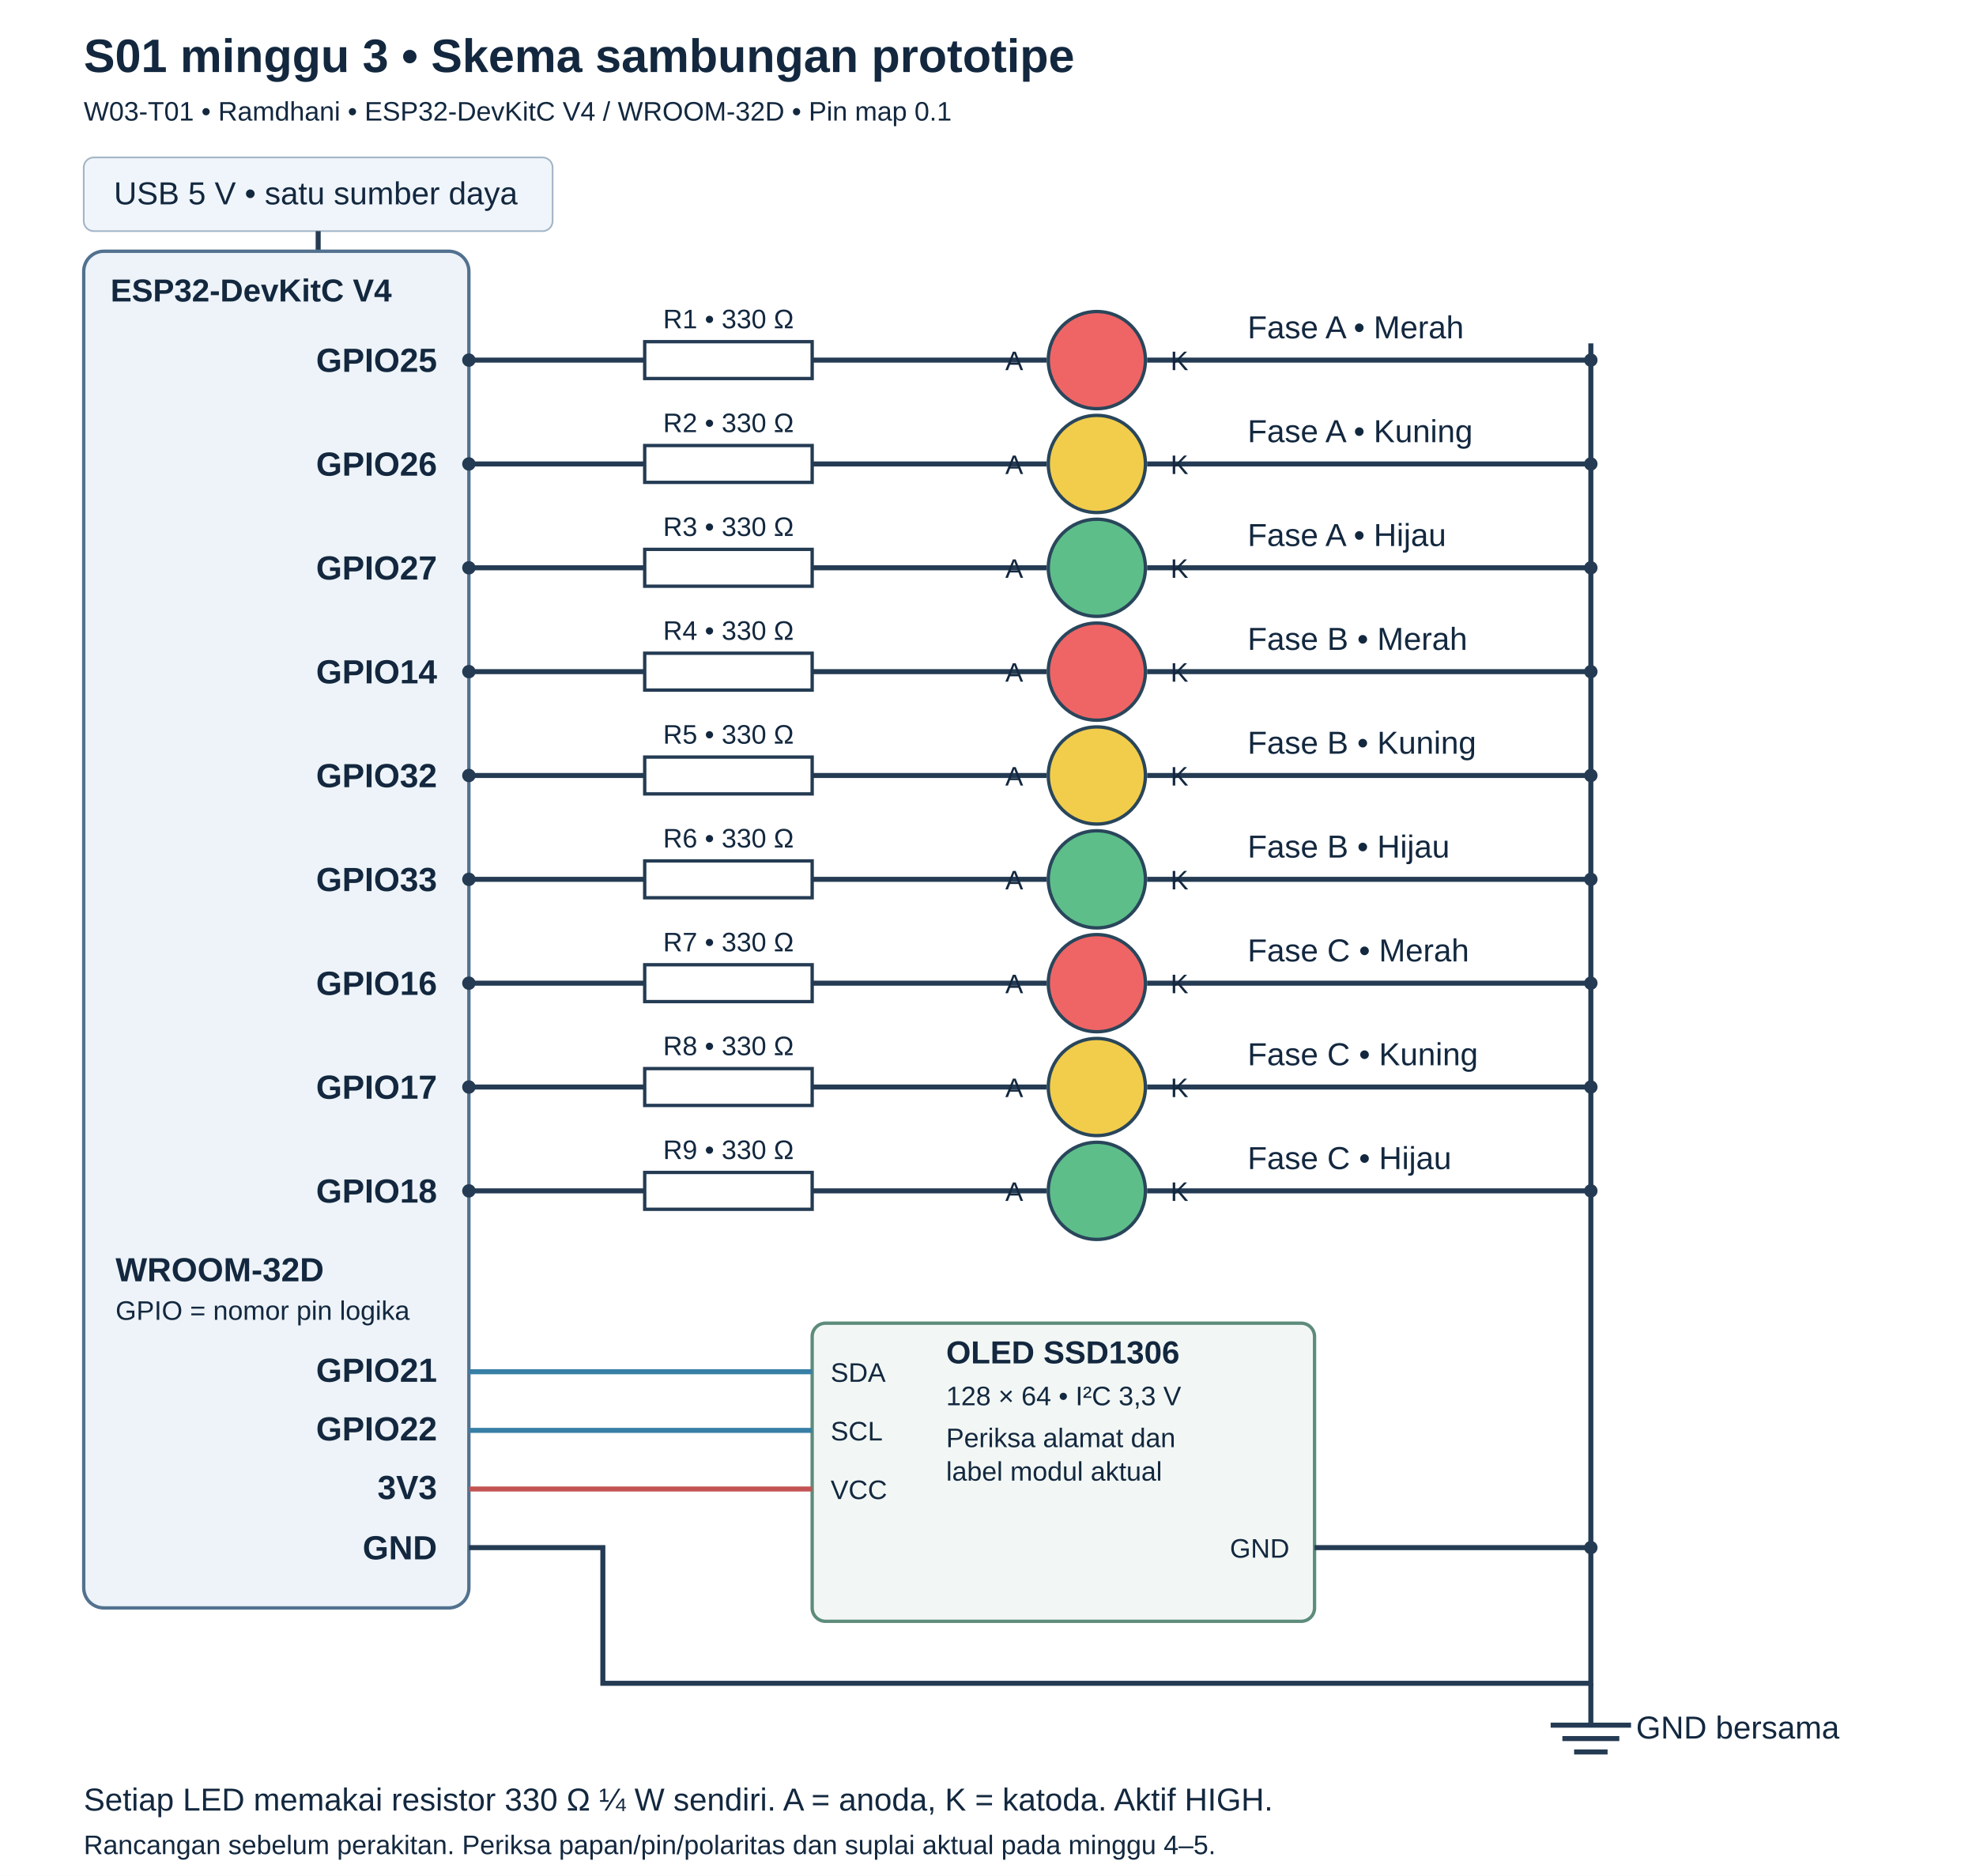
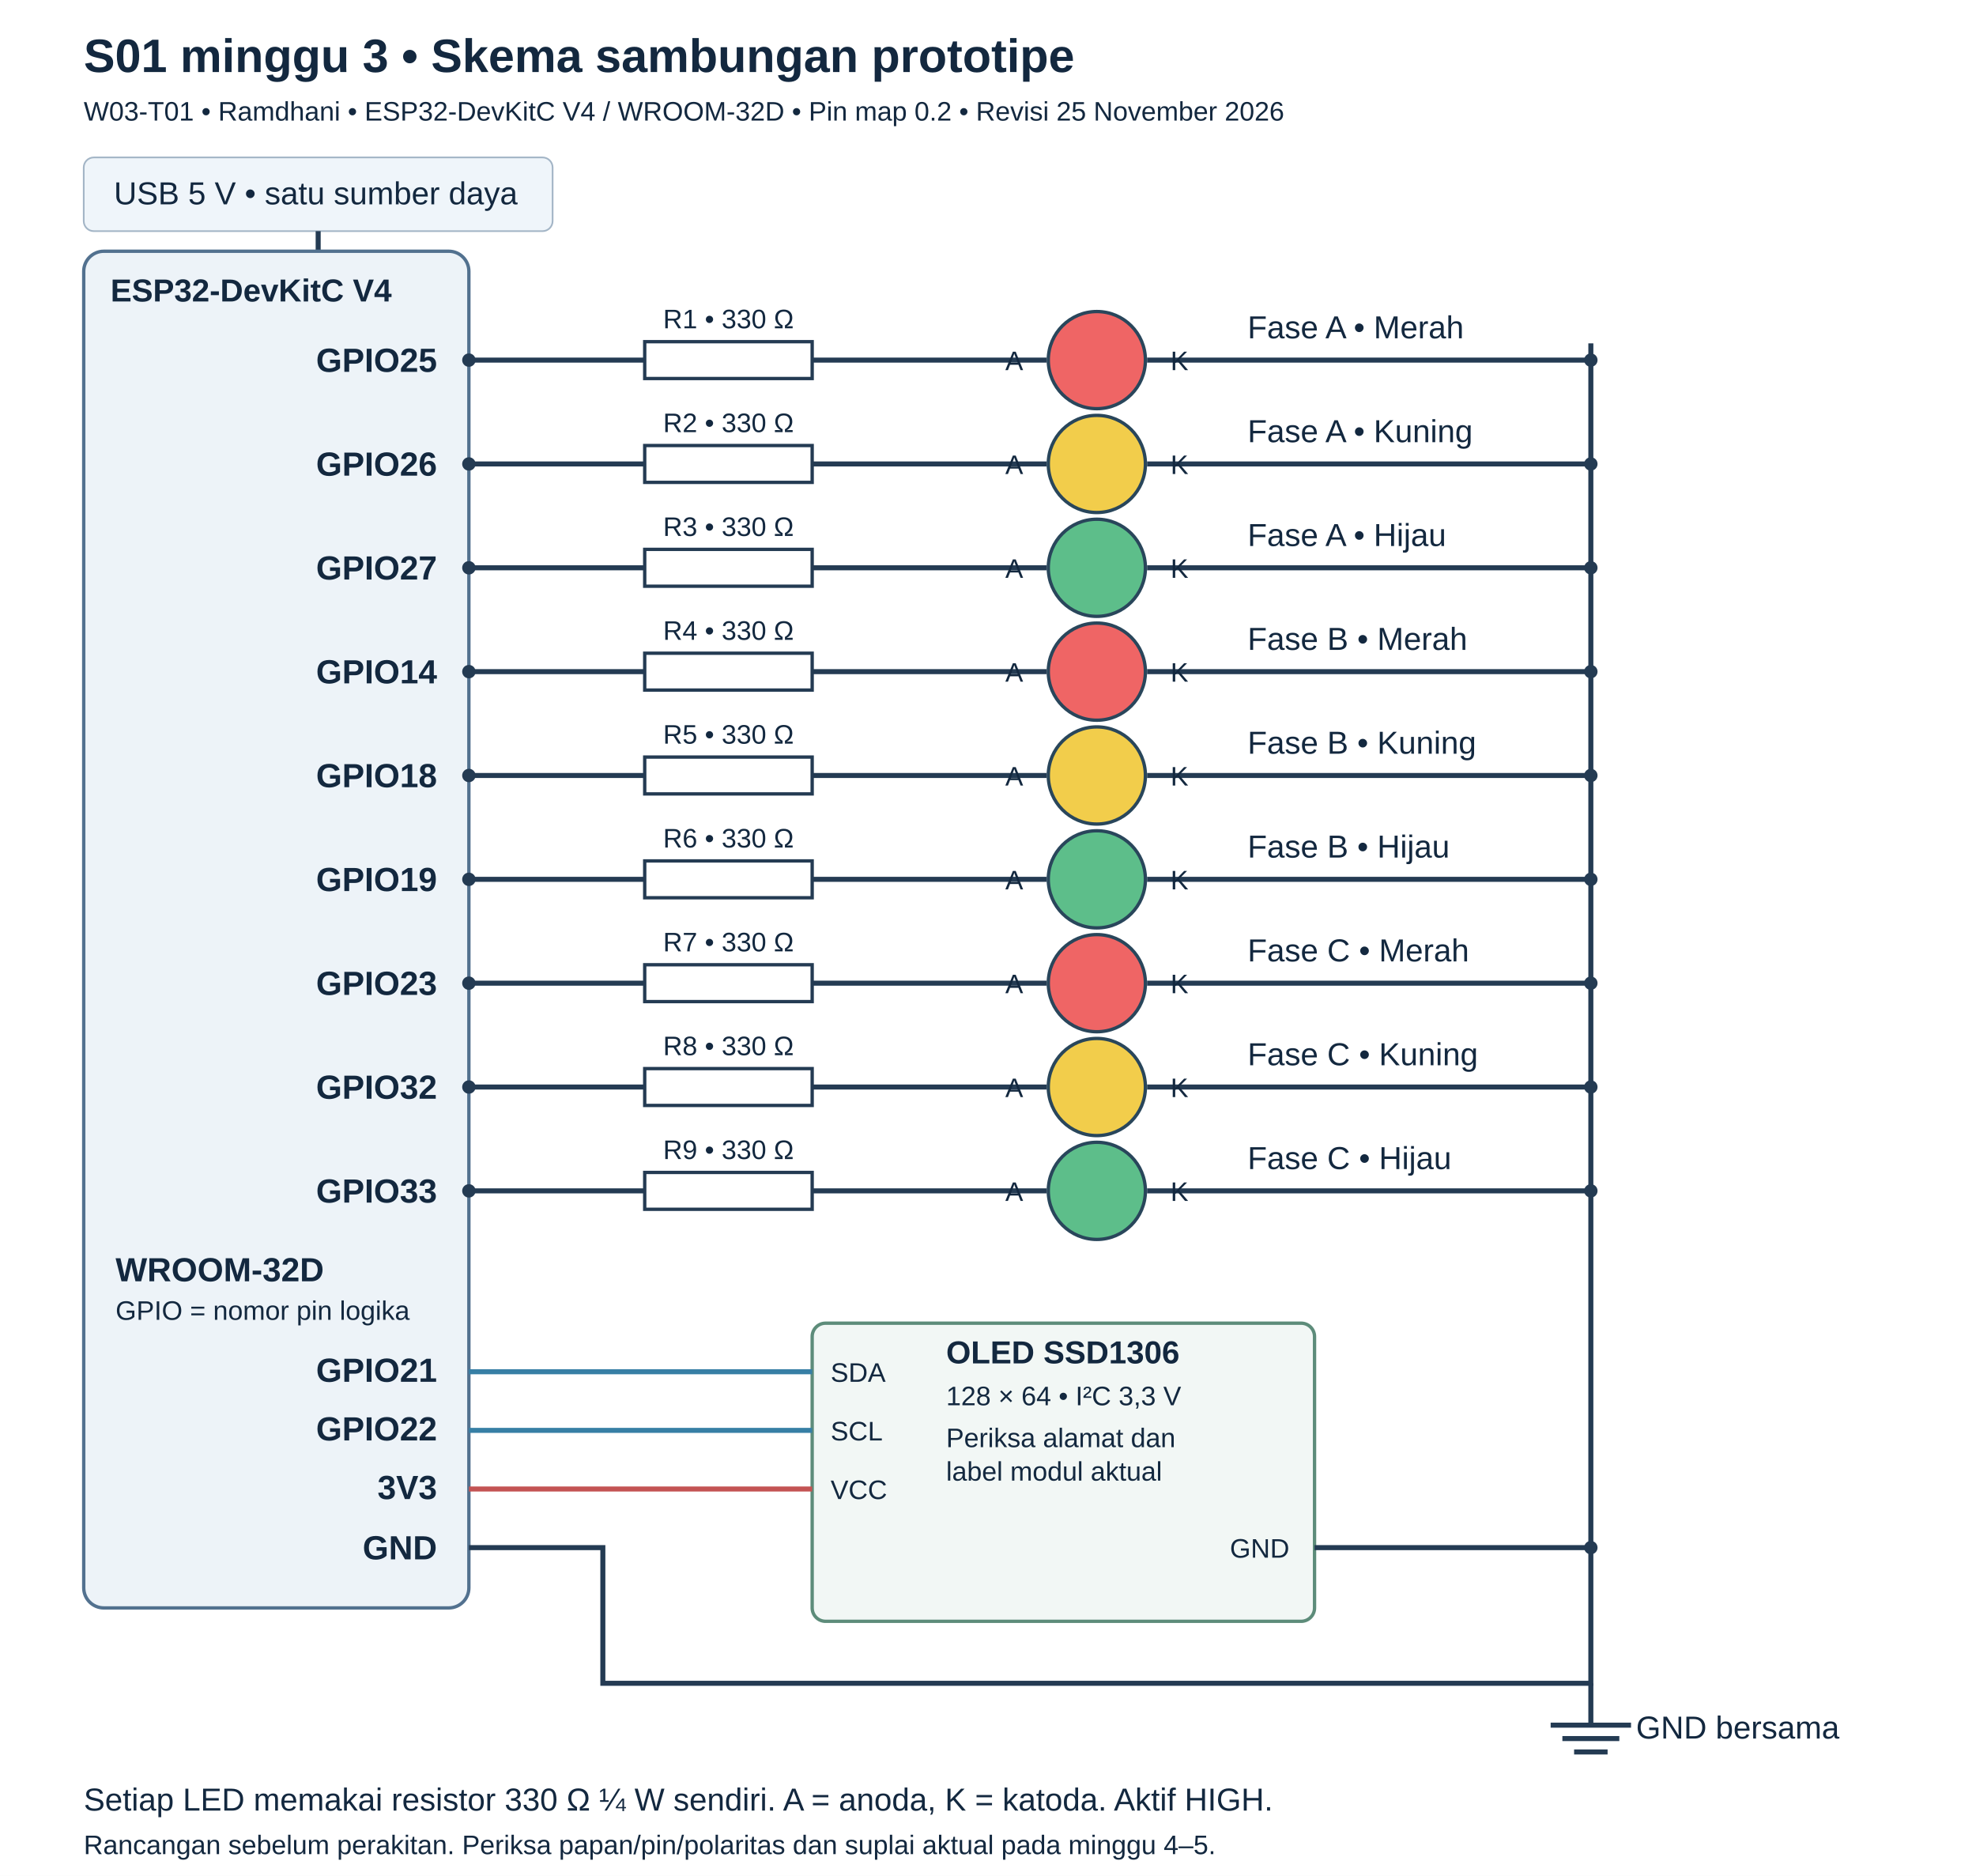
<svg xmlns="http://www.w3.org/2000/svg" width="1180" height="1120" viewBox="0 0 1180 1120">
  <rect width="1180" height="1120" fill="#fff" />
  <style>text{font-family:Arial,DejaVu Sans,sans-serif;fill:#13283f}.wire{fill:none;stroke:#243b53;stroke-width:3}.small{font-size:16px}.label{font-size:19px}.pin{font-size:20px;font-weight:bold}</style>
  <text x="50" y="43" font-size="28" font-weight="bold">S01 minggu 3 • Skema sambungan prototipe</text>
-   <text x="50" y="72" class="small">W03-T01 • Ramdhani • ESP32-DevKitC V4 / WROOM-32D • Pin map 0.1</text>
+   <text x="50" y="72" class="small">W03-T01 • Ramdhani • ESP32-DevKitC V4 / WROOM-32D • Pin map 0.2 • Revisi 25 November 2026</text>
  <rect x="50" y="94" width="280" height="44" rx="6" fill="#eff5fa" stroke="#a3b5c6" />
  <text x="68" y="122" class="label">USB 5 V • satu sumber daya</text>
  <path class="wire" d="M190 138 V150" />
  <rect x="50" y="150" width="230" height="810" rx="12" fill="#edf3f8" stroke="#52718f" stroke-width="2" />
  <text x="66" y="180" class="label" font-weight="bold">ESP32-DevKitC V4</text>
  <text x="69" y="765" font-size="20" font-weight="bold">WROOM-32D</text>
  <text x="69" y="788" class="small">GPIO = nomor pin logika</text>
  <path class="wire" d="M950 205 V1005 H360 V924 H280" />
  <path class="wire" d="M950 1005 V1030" />
  <path class="wire" d="M926 1030 H974 M933 1038 H967 M940 1046 H960" />
  <text x="977" y="1038" class="label">GND bersama</text>
  <text x="261" y="222" class="pin" text-anchor="end">GPIO25</text>
  <circle cx="280" cy="215" r="4" fill="#243b53" />
  <path class="wire" d="M280 215 H385 M485 215 H625 M685 215 H950" />
  <rect x="385" y="204" width="100" height="22" fill="#fff" stroke="#243b53" stroke-width="2" />
  <text x="435" y="196" class="small" text-anchor="middle">R1 • 330 Ω</text>
  <circle cx="655" cy="215" r="29" fill="#ef6565" stroke="#29465b" stroke-width="2" />
  <text x="611" y="221" class="small" text-anchor="end">A</text>
  <text x="699" y="221" class="small">K</text>
  <text x="745" y="202" class="label">Fase A • Merah</text>
  <circle cx="950" cy="215" r="4" fill="#243b53" />
  <text x="261" y="284" class="pin" text-anchor="end">GPIO26</text>
  <circle cx="280" cy="277" r="4" fill="#243b53" />
  <path class="wire" d="M280 277 H385 M485 277 H625 M685 277 H950" />
  <rect x="385" y="266" width="100" height="22" fill="#fff" stroke="#243b53" stroke-width="2" />
  <text x="435" y="258" class="small" text-anchor="middle">R2 • 330 Ω</text>
  <circle cx="655" cy="277" r="29" fill="#f2cd4b" stroke="#29465b" stroke-width="2" />
  <text x="611" y="283" class="small" text-anchor="end">A</text>
  <text x="699" y="283" class="small">K</text>
  <text x="745" y="264" class="label">Fase A • Kuning</text>
  <circle cx="950" cy="277" r="4" fill="#243b53" />
  <text x="261" y="346" class="pin" text-anchor="end">GPIO27</text>
  <circle cx="280" cy="339" r="4" fill="#243b53" />
  <path class="wire" d="M280 339 H385 M485 339 H625 M685 339 H950" />
  <rect x="385" y="328" width="100" height="22" fill="#fff" stroke="#243b53" stroke-width="2" />
  <text x="435" y="320" class="small" text-anchor="middle">R3 • 330 Ω</text>
  <circle cx="655" cy="339" r="29" fill="#5dbe8a" stroke="#29465b" stroke-width="2" />
  <text x="611" y="345" class="small" text-anchor="end">A</text>
  <text x="699" y="345" class="small">K</text>
  <text x="745" y="326" class="label">Fase A • Hijau</text>
  <circle cx="950" cy="339" r="4" fill="#243b53" />
  <text x="261" y="408" class="pin" text-anchor="end">GPIO14</text>
  <circle cx="280" cy="401" r="4" fill="#243b53" />
  <path class="wire" d="M280 401 H385 M485 401 H625 M685 401 H950" />
  <rect x="385" y="390" width="100" height="22" fill="#fff" stroke="#243b53" stroke-width="2" />
  <text x="435" y="382" class="small" text-anchor="middle">R4 • 330 Ω</text>
  <circle cx="655" cy="401" r="29" fill="#ef6565" stroke="#29465b" stroke-width="2" />
  <text x="611" y="407" class="small" text-anchor="end">A</text>
  <text x="699" y="407" class="small">K</text>
  <text x="745" y="388" class="label">Fase B • Merah</text>
  <circle cx="950" cy="401" r="4" fill="#243b53" />
-   <text x="261" y="470" class="pin" text-anchor="end">GPIO32</text>
+   <text x="261" y="470" class="pin" text-anchor="end">GPIO18</text>
  <circle cx="280" cy="463" r="4" fill="#243b53" />
  <path class="wire" d="M280 463 H385 M485 463 H625 M685 463 H950" />
  <rect x="385" y="452" width="100" height="22" fill="#fff" stroke="#243b53" stroke-width="2" />
  <text x="435" y="444" class="small" text-anchor="middle">R5 • 330 Ω</text>
  <circle cx="655" cy="463" r="29" fill="#f2cd4b" stroke="#29465b" stroke-width="2" />
  <text x="611" y="469" class="small" text-anchor="end">A</text>
  <text x="699" y="469" class="small">K</text>
  <text x="745" y="450" class="label">Fase B • Kuning</text>
  <circle cx="950" cy="463" r="4" fill="#243b53" />
-   <text x="261" y="532" class="pin" text-anchor="end">GPIO33</text>
+   <text x="261" y="532" class="pin" text-anchor="end">GPIO19</text>
  <circle cx="280" cy="525" r="4" fill="#243b53" />
  <path class="wire" d="M280 525 H385 M485 525 H625 M685 525 H950" />
  <rect x="385" y="514" width="100" height="22" fill="#fff" stroke="#243b53" stroke-width="2" />
  <text x="435" y="506" class="small" text-anchor="middle">R6 • 330 Ω</text>
  <circle cx="655" cy="525" r="29" fill="#5dbe8a" stroke="#29465b" stroke-width="2" />
  <text x="611" y="531" class="small" text-anchor="end">A</text>
  <text x="699" y="531" class="small">K</text>
  <text x="745" y="512" class="label">Fase B • Hijau</text>
  <circle cx="950" cy="525" r="4" fill="#243b53" />
-   <text x="261" y="594" class="pin" text-anchor="end">GPIO16</text>
+   <text x="261" y="594" class="pin" text-anchor="end">GPIO23</text>
  <circle cx="280" cy="587" r="4" fill="#243b53" />
  <path class="wire" d="M280 587 H385 M485 587 H625 M685 587 H950" />
  <rect x="385" y="576" width="100" height="22" fill="#fff" stroke="#243b53" stroke-width="2" />
  <text x="435" y="568" class="small" text-anchor="middle">R7 • 330 Ω</text>
  <circle cx="655" cy="587" r="29" fill="#ef6565" stroke="#29465b" stroke-width="2" />
  <text x="611" y="593" class="small" text-anchor="end">A</text>
  <text x="699" y="593" class="small">K</text>
  <text x="745" y="574" class="label">Fase C • Merah</text>
  <circle cx="950" cy="587" r="4" fill="#243b53" />
-   <text x="261" y="656" class="pin" text-anchor="end">GPIO17</text>
+   <text x="261" y="656" class="pin" text-anchor="end">GPIO32</text>
  <circle cx="280" cy="649" r="4" fill="#243b53" />
  <path class="wire" d="M280 649 H385 M485 649 H625 M685 649 H950" />
  <rect x="385" y="638" width="100" height="22" fill="#fff" stroke="#243b53" stroke-width="2" />
  <text x="435" y="630" class="small" text-anchor="middle">R8 • 330 Ω</text>
  <circle cx="655" cy="649" r="29" fill="#f2cd4b" stroke="#29465b" stroke-width="2" />
  <text x="611" y="655" class="small" text-anchor="end">A</text>
  <text x="699" y="655" class="small">K</text>
  <text x="745" y="636" class="label">Fase C • Kuning</text>
  <circle cx="950" cy="649" r="4" fill="#243b53" />
-   <text x="261" y="718" class="pin" text-anchor="end">GPIO18</text>
+   <text x="261" y="718" class="pin" text-anchor="end">GPIO33</text>
  <circle cx="280" cy="711" r="4" fill="#243b53" />
  <path class="wire" d="M280 711 H385 M485 711 H625 M685 711 H950" />
  <rect x="385" y="700" width="100" height="22" fill="#fff" stroke="#243b53" stroke-width="2" />
  <text x="435" y="692" class="small" text-anchor="middle">R9 • 330 Ω</text>
  <circle cx="655" cy="711" r="29" fill="#5dbe8a" stroke="#29465b" stroke-width="2" />
  <text x="611" y="717" class="small" text-anchor="end">A</text>
  <text x="699" y="717" class="small">K</text>
  <text x="745" y="698" class="label">Fase C • Hijau</text>
  <circle cx="950" cy="711" r="4" fill="#243b53" />
  <rect x="485" y="790" width="300" height="178" rx="8" fill="#f2f7f5" stroke="#5d8c7a" stroke-width="2" />
  <text x="565" y="814" class="label" font-weight="bold">OLED SSD1306</text>
  <text x="565" y="839" class="small">128 × 64 • I²C 3,3 V</text>
  <text x="565" y="864" class="small">Periksa alamat dan</text>
  <text x="565" y="884" class="small">label modul aktual</text>
  <text x="261" y="825" class="pin" text-anchor="end">GPIO21</text>
  <text x="261" y="860" class="pin" text-anchor="end">GPIO22</text>
  <text x="261" y="895" class="pin" text-anchor="end">3V3</text>
  <text x="261" y="931" class="pin" text-anchor="end">GND</text>
  <path d="M280 819 H485 M280 854 H485" fill="none" stroke="#377fa5" stroke-width="3" />
  <path d="M280 889 H485" fill="none" stroke="#c35353" stroke-width="3" />
  <text x="496" y="825" class="small">SDA</text>
  <text x="496" y="860" class="small">SCL</text>
  <text x="496" y="895" class="small">VCC</text>
  <text x="770" y="930" class="small" text-anchor="end">GND</text>
  <path class="wire" d="M785 924 H950" />
  <circle cx="950" cy="924" r="4" fill="#243b53" />
  <text x="50" y="1081" class="label">Setiap LED memakai resistor 330 Ω ¼ W sendiri. A = anoda, K = katoda. Aktif HIGH.</text>
  <text x="50" y="1107" class="small">Rancangan sebelum perakitan. Periksa papan/pin/polaritas dan suplai aktual pada minggu 4–5.</text>
</svg>
